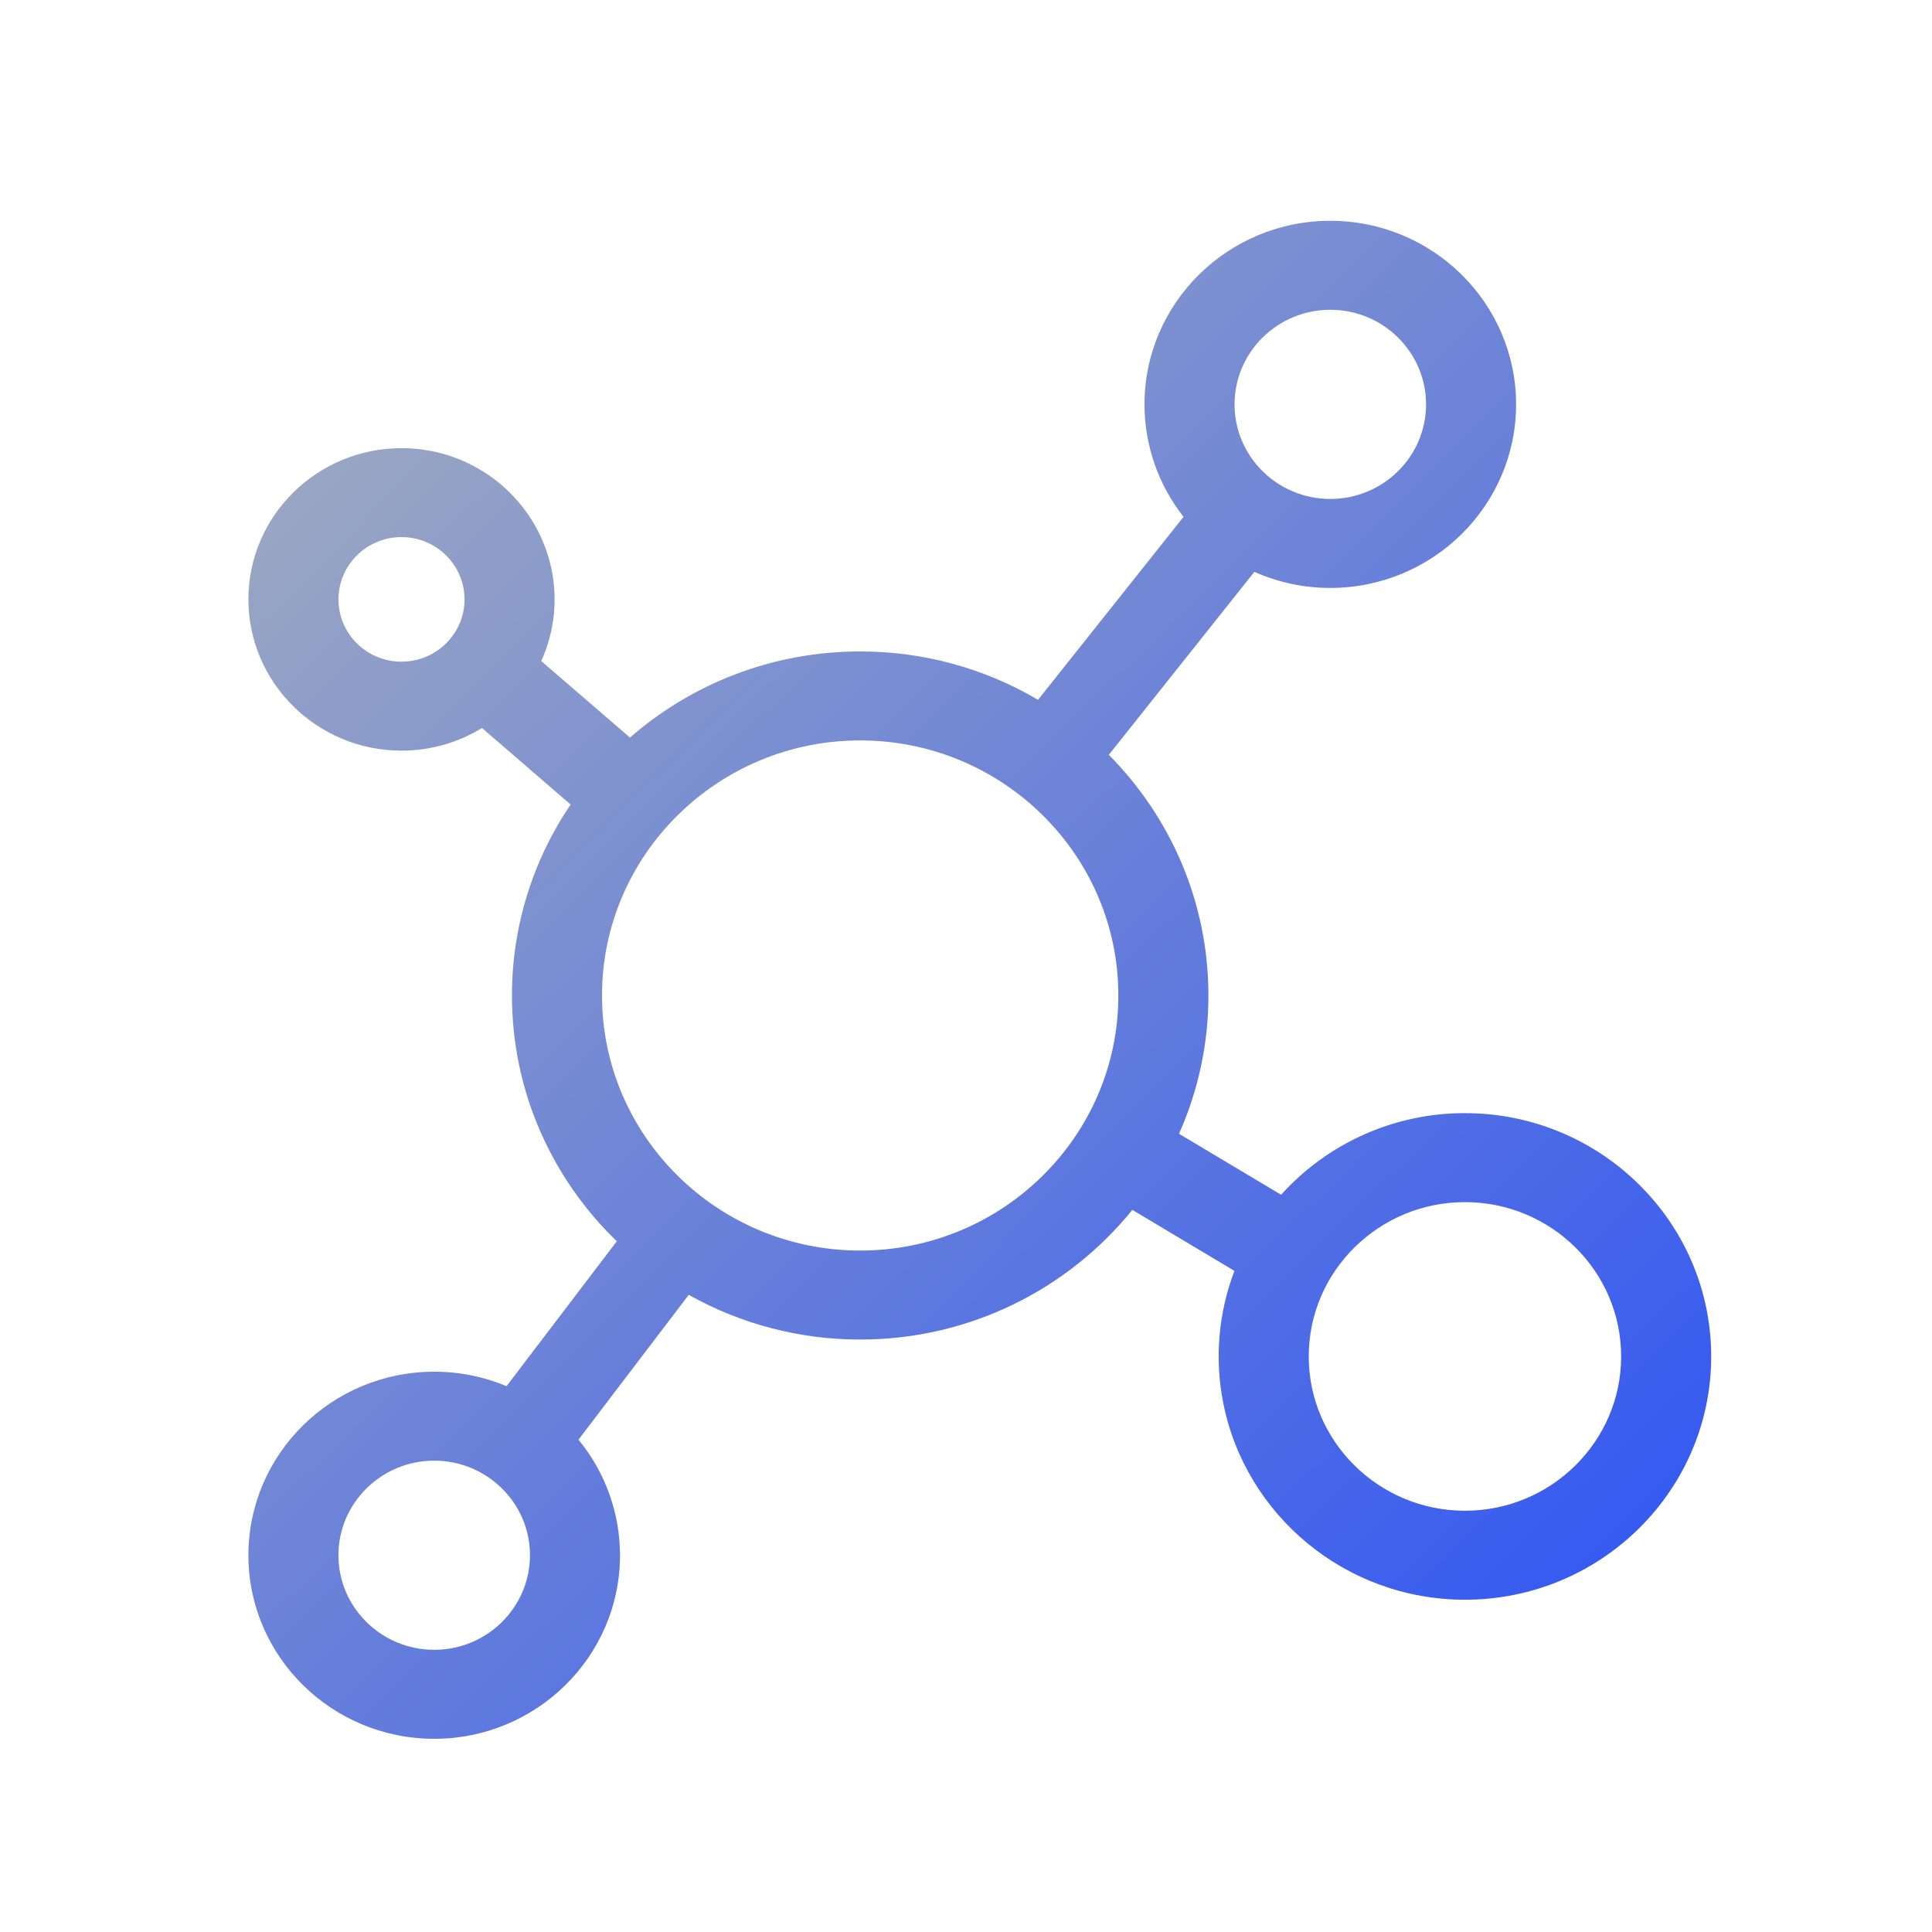
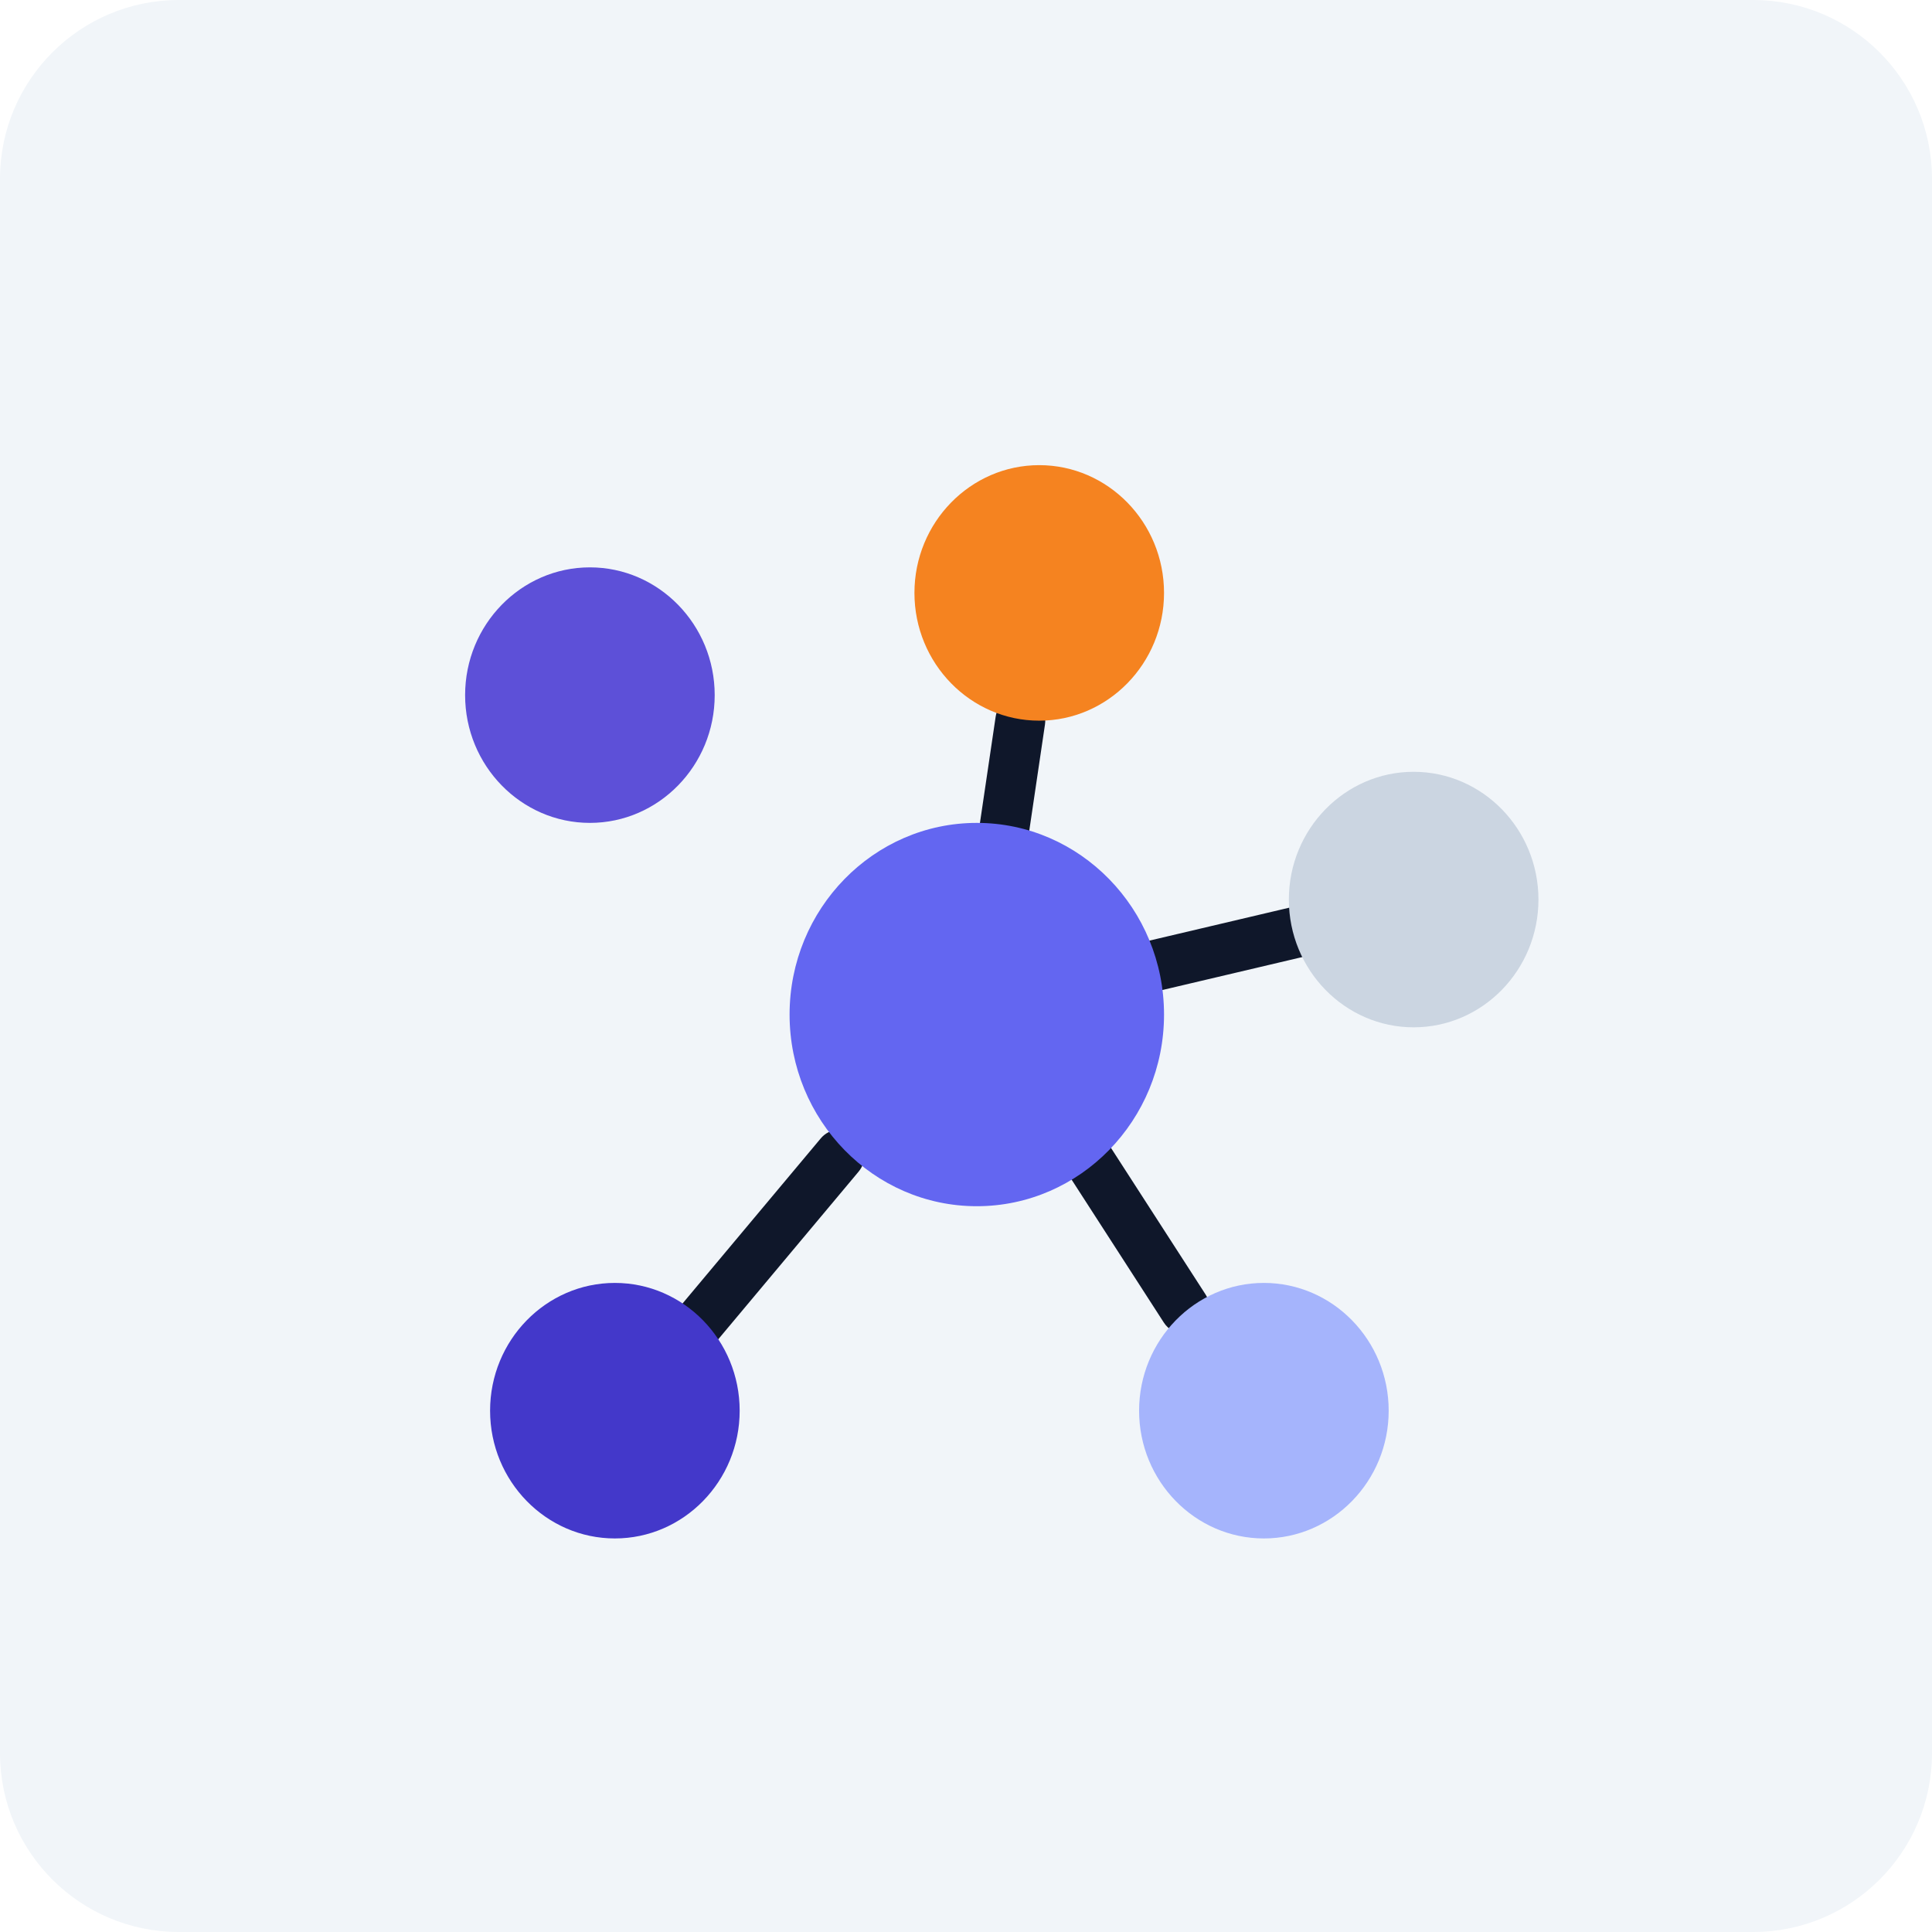
- <svg xmlns="http://www.w3.org/2000/svg" width="70" height="70">
-   <linearGradient id="a" x1="3.57%" x2="96.43%" y1="0%" y2="100%">
-     <stop offset="0" stop-color="#a4aebe" />
-     <stop offset="1" stop-color="#2d53f5" />
-   </linearGradient>
-   <path fill="url(#a)" d="M44.077 32.331a8.95 8.95 0 0 0-6.66 2.957l-3.7-2.209a12.266 12.266 0 0 0 1.066-5.01c0-3.392-1.378-6.47-3.609-8.72l5.274-6.63a6.76 6.76 0 0 0 2.75.583c3.713 0 6.733-2.984 6.733-6.651C45.93 2.983 42.91 0 39.199 0s-6.732 2.984-6.732 6.65a6.58 6.58 0 0 0 1.416 4.075l-5.273 6.63a12.656 12.656 0 0 0-6.444-1.752c-3.195 0-6.116 1.18-8.341 3.121L10.61 15.95a5.39 5.39 0 0 0 .362-3.371C10.44 10.1 8.21 8.237 5.547 8.237 2.488 8.237 0 10.695 0 13.717c0 3.022 2.488 5.48 5.547 5.48 1.07 0 2.068-.301 2.916-.82l3.213 2.773a12.287 12.287 0 0 0-2.127 6.918c0 3.486 1.456 6.642 3.799 8.906l-3.995 5.25a6.766 6.766 0 0 0-2.62-.525C3.02 41.699 0 44.682 0 48.349 0 52.018 3.02 55 6.732 55s6.732-2.984 6.732-6.65a6.585 6.585 0 0 0-1.505-4.187l3.995-5.249a12.658 12.658 0 0 0 6.212 1.62c3.986 0 7.546-1.837 9.86-4.698l3.7 2.21a8.675 8.675 0 0 0-.405 4.789c.8 4.055 4.421 7.126 8.757 7.126 4.92 0 8.922-3.954 8.922-8.815s-4.003-8.815-8.923-8.815zM39.2 3.224c1.913 0 3.469 1.537 3.469 3.427 0 1.89-1.556 3.427-3.47 3.427S35.73 8.541 35.73 6.651c0-1.89 1.556-3.427 3.469-3.427zM5.547 15.974c-1.26 0-2.284-1.013-2.284-2.257 0-1.245 1.025-2.257 2.284-2.257s2.284 1.013 2.284 2.257c0 1.244-1.024 2.256-2.284 2.256zm1.185 35.802c-1.913 0-3.47-1.537-3.47-3.427 0-1.89 1.557-3.427 3.47-3.427 1.913 0 3.47 1.537 3.47 3.427-.001 1.89-1.557 3.427-3.47 3.427zM22.166 37.31c-5.158 0-9.354-4.146-9.354-9.242 0-5.096 4.196-9.241 9.354-9.241 5.158 0 9.354 4.145 9.354 9.241s-4.196 9.242-9.354 9.242zm21.912 9.427c-3.121 0-5.66-2.508-5.66-5.591s2.539-5.591 5.66-5.591 5.659 2.508 5.659 5.591-2.539 5.591-5.66 5.591z" transform="translate(9 8)" />
+ <svg xmlns="http://www.w3.org/2000/svg" height="54" viewBox="0 0 54 54" width="54">
+   <g fill="none" fill-rule="evenodd">
+     <rect fill="#f1f5f9" height="54" rx="5" width="54" />
+     <g fill-rule="nonzero" transform="translate(13 13)">
+       <g fill="#0f172a" transform="translate(5.5815 6.4279)">
+         <path d="m.698 18.572c-.16 0-.322-.056-.453-.172-.293-.256-.327-.707-.075-1.006l4.186-5c.25-.301.691-.334.983-.077.293.256.327.707.075 1.006l-4.186 5c-.137.165-.333.249-.53.249z" />
+         <path d="m9.453 4.701c-.035 0-.07-.003-.105-.009-.382-.059-.643-.423-.585-.813l.484-3.272c.057-.391.41-.66.794-.599.382.059.643.423.585.813l-.484 3.272c-.052.355-.35.608-.689.608z" />
+         <path d="m13.255 8.378c-.317 0-.605-.224-.68-.554-.087-.385.148-.768.523-.856l4.449-1.048c.38-.09.75.152.837.536.087.385-.148.768-.523.856l-4.449 1.048c-.053.012-.105.018-.157.018z" />
+         <path d="m14.531 17.858c-.226 0-.449-.112-.583-.32l-2.766-4.286c-.213-.329-.124-.773.197-.99.322-.218.753-.128.967.201l2.766 4.286c.213.329.124.773-.197.99-.119.08-.252.119-.384.119z" />
+       </g>
+       <path d="m14.302 20.714c-2.886 0-5.233-2.403-5.233-5.357 0-2.954 2.347-5.357 5.233-5.357s5.233 2.403 5.233 5.357c0 2.954-2.347 5.357-5.233 5.357z" fill="#6366f1" />
+       <path d="m16.047 7.143c-1.923 0-3.488-1.602-3.488-3.571 0-1.969 1.565-3.571 3.488-3.571 1.923 0 3.488 1.602 3.488 3.571 0 1.969-1.565 3.571-3.488 3.571z" fill="#f58320" />
+       <path d="m26.512 15.714c-1.923 0-3.488-1.602-3.488-3.571 0-1.969 1.565-3.571 3.488-3.571s3.488 1.602 3.488 3.571c0 1.969-1.565 3.571-3.488 3.571z" fill="#cbd5e1" />
+       <path d="m3.488 10c-1.923 0-3.488-1.602-3.488-3.571 0-1.969 1.565-3.571 3.488-3.571 1.923 0 3.488 1.602 3.488 3.571 0 1.969-1.565 3.571-3.488 3.571z" fill="#5d50d8" />
+       <path d="m4.186 30c-1.923 0-3.488-1.602-3.488-3.571s1.565-3.571 3.488-3.571 3.488 1.602 3.488 3.571-1.565 3.571-3.488 3.571z" fill="#4338ca" />
+       <path d="m22.326 30c-1.923 0-3.488-1.602-3.488-3.571s1.565-3.571 3.488-3.571 3.488 1.602 3.488 3.571-1.565 3.571-3.488 3.571z" fill="#a5b4fc" />
+     </g>
+   </g>
</svg>
